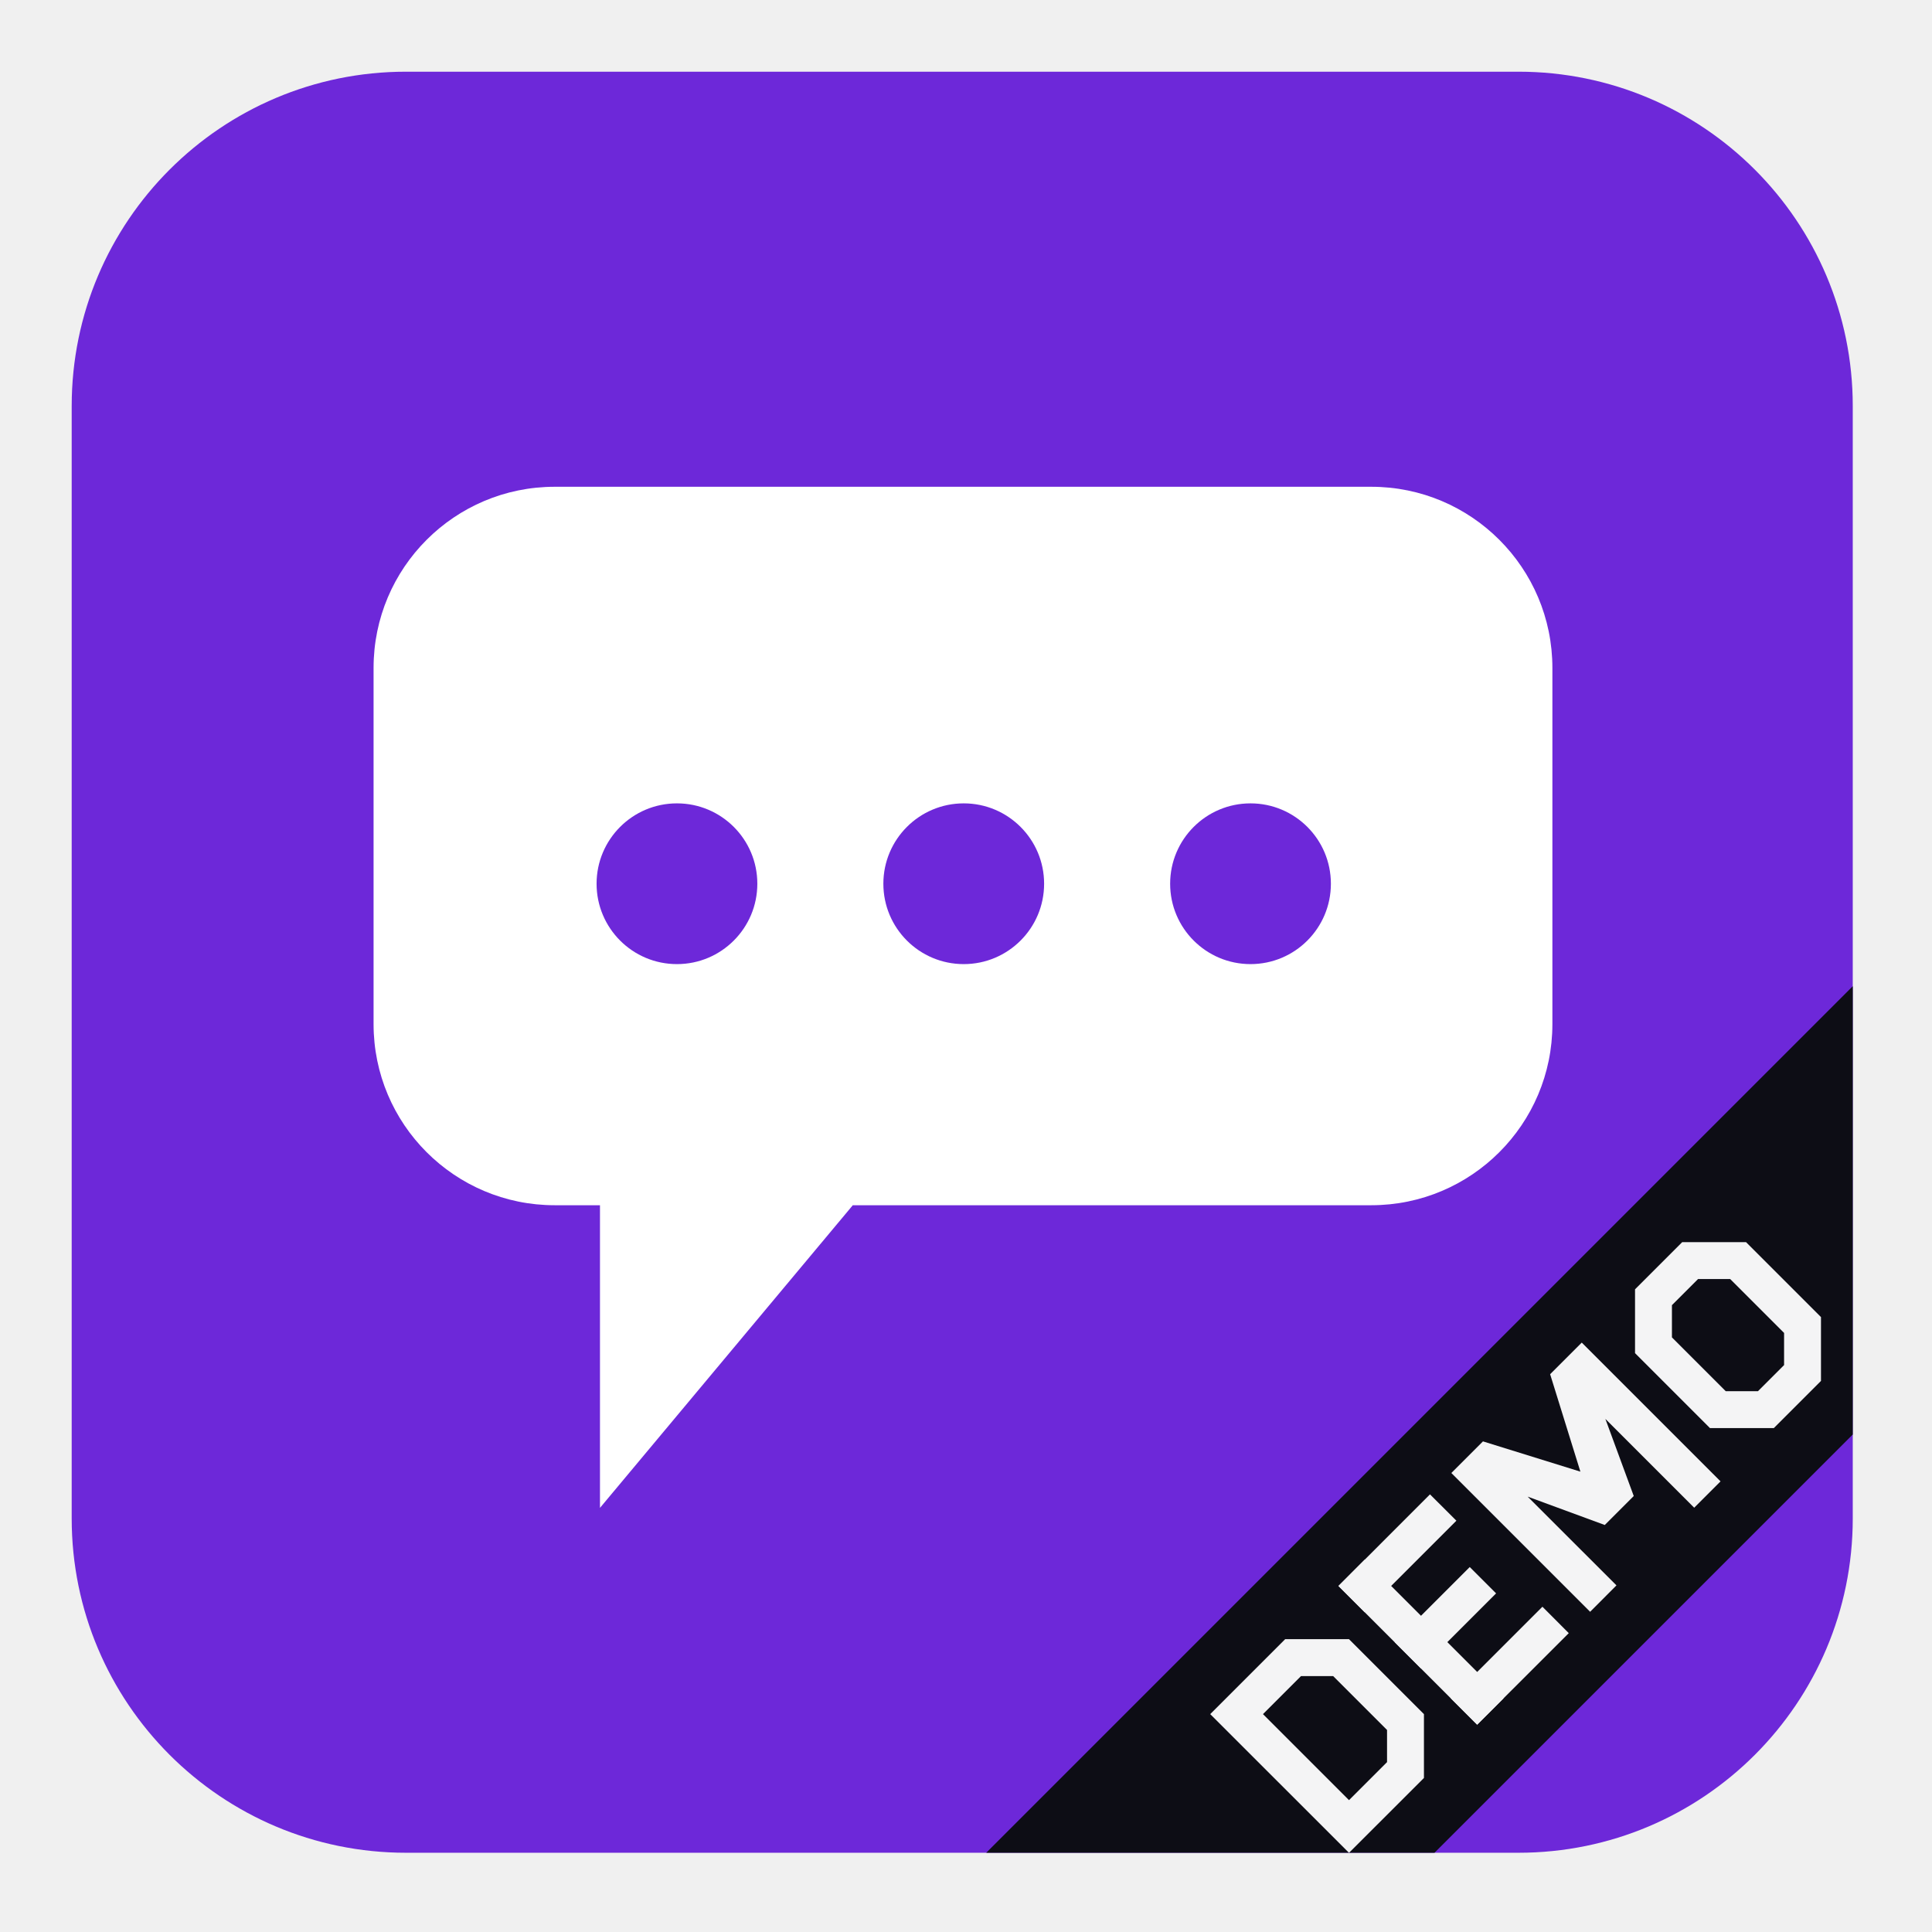
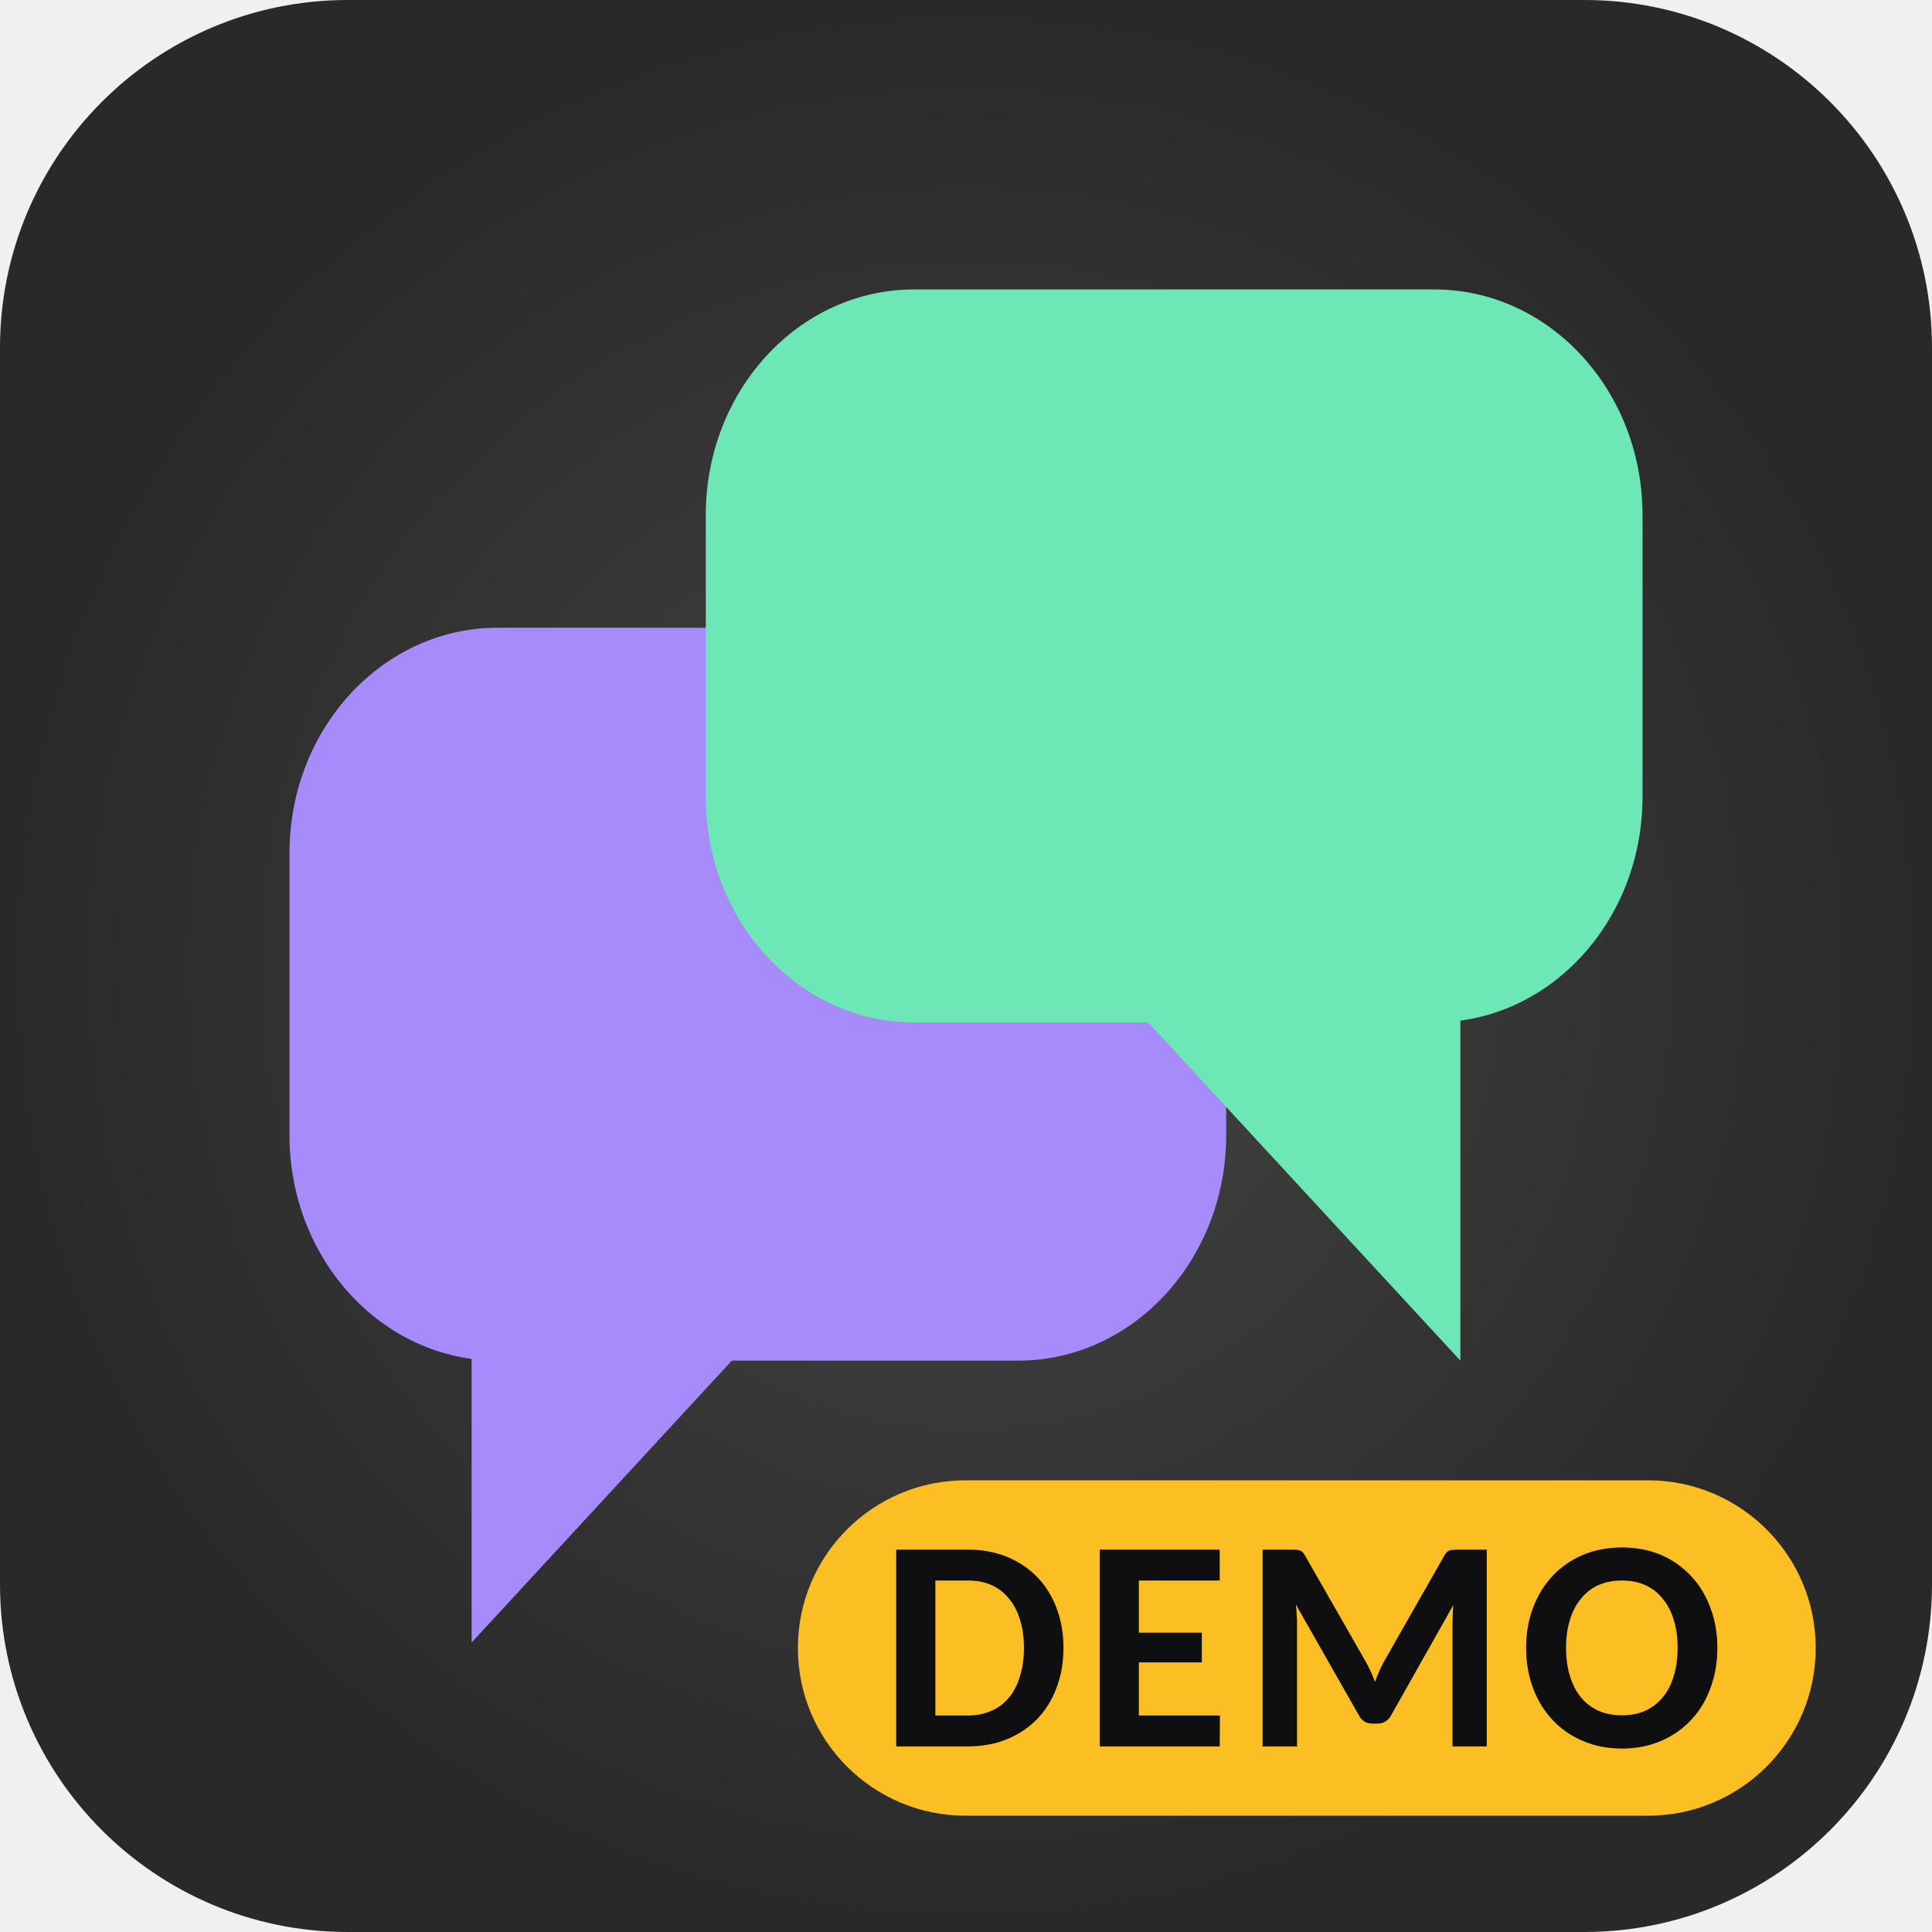
- <svg xmlns="http://www.w3.org/2000/svg" viewBox="0 0 256 256">
-   <rect x="9.5" y="9.5" width="236.0" height="236.0" rx="44.3" fill="#6D28D9" />
-   <rect x="49.5" y="64.5" width="156.2" height="95.2" rx="24.0" fill="#FFFFFF" />
-   <polygon points="79.50,140.00 79.50,199.80 113.00,159.70" fill="#FFFFFF" />
-   <circle cx="89.7" cy="117.1" r="10.65" fill="#6D28D9" />
-   <circle cx="127.7" cy="117.1" r="10.65" fill="#6D28D9" />
-   <circle cx="165.7" cy="117.1" r="10.65" fill="#6D28D9" />
-   <polygon points="245.50,130.68 245.50,190.08 190.08,245.50 130.68,245.50" fill="#0D0D15" />
-   <polygon points="160.36,227.13 170.29,217.20 178.75,217.20 188.68,227.13 188.68,235.59 178.75,245.51" fill="#F4F4F5" />
-   <polygon points="167.35,227.13 172.39,222.09 176.65,222.09 183.79,229.23 183.79,233.49 178.75,238.53" fill="#0D0D15" />
-   <polygon points="177.35,210.15 189.48,198.01 192.98,201.50 180.84,213.64" fill="#F4F4F5" />
-   <polygon points="184.80,217.59 194.75,207.64 198.24,211.13 188.29,221.08" fill="#F4F4F5" />
-   <polygon points="192.24,225.04 204.38,212.90 207.87,216.40 195.73,228.53" fill="#F4F4F5" />
-   <polygon points="177.35,210.15 180.84,206.65 199.23,225.04 195.73,228.53" fill="#F4F4F5" />
-   <polygon points="192.31,195.18 196.50,190.99 209.41,195.00 205.40,182.09 209.59,177.90 227.98,196.29 224.49,199.78 212.72,188.01 216.48,198.23 212.64,202.07 202.42,198.31 214.19,210.07 210.70,213.57" fill="#F4F4F5" />
-   <polygon points="216.65,170.84 222.90,164.59 231.36,164.59 241.29,174.52 241.29,182.98 235.04,189.23 226.58,189.23 216.65,179.30" fill="#F4F4F5" />
-   <polygon points="221.54,172.94 225.00,169.48 229.26,169.48 236.40,176.62 236.40,180.88 232.94,184.34 228.67,184.34 221.54,177.21" fill="#0D0D15" />
+ <svg xmlns="http://www.w3.org/2000/svg" viewBox="0 0 864 864" role="img" aria-label="Conversation Simulator Demo">
+   <defs>
+     <radialGradient id="csi-radial-gradient-1" cx="432" cy="432" r="432" gradientUnits="userSpaceOnUse">
+       <stop offset="0" stop-color="#454545" />
+       <stop offset="1" stop-color="#292929" />
+     </radialGradient>
+     <clipPath id="csi-shape">
+       <rect width="864" height="864" rx="155.52" />
+     </clipPath>
+   </defs>
+   <g clip-path="url(#csi-shape)">
+     <rect fill="url(#csi-radial-gradient-1)" x="0" y="0" width="864" height="864" />
+     <path fill="#a78bfa" d="M222.547 280.722 L455.273 280.722 C506.685 280.722 548.363 325.875 548.363 381.574 L548.363 507.639 C548.363 563.338 506.685 608.491 455.273 608.491 L222.547 608.491 C171.135 608.491 129.457 563.338 129.457 507.639 L129.457 381.574 C129.457 325.875 171.135 280.722 222.547 280.722 Z" />
+     <polygon fill="#a78bfa" points="210.911,558.065 210.911,734.557 373.819,558.065" />
+     <path fill="#6ee7b7" d="M408.727 129.443 L641.453 129.443 C692.865 129.443 734.543 174.596 734.543 230.296 L734.543 356.361 C734.543 412.06 692.865 457.213 641.453 457.213 L408.727 457.213 C357.315 457.213 315.637 412.06 315.637 356.361 L315.637 230.296 C315.637 174.596 357.315 129.443 408.727 129.443 Z" />
+     <polygon fill="#6ee7b7" points="653.089,432 653.089,608.491 490.181,432" />
+     <rect x="356.82" y="662" width="455.18" height="150" rx="75" fill="#FBBF24" />
+     <path transform="translate(393.138 781) scale(88)" fill="#0F0F11" d="M0.937 -0.501Q0.937 -0.391 0.902 -0.299Q0.868 -0.206 0.804 -0.14Q0.74 -0.074 0.651 -0.037Q0.561 0 0.452 0H0.087V-1H0.452Q0.561 -1 0.651 -0.963Q0.74 -0.926 0.804 -0.86Q0.868 -0.794 0.902 -0.702Q0.937 -0.61 0.937 -0.501ZM0.736 -0.501Q0.736 -0.581 0.716 -0.644Q0.697 -0.707 0.66 -0.751Q0.624 -0.796 0.571 -0.82Q0.518 -0.843 0.452 -0.843H0.286V-0.157H0.452Q0.518 -0.157 0.571 -0.181Q0.624 -0.204 0.66 -0.248Q0.697 -0.293 0.716 -0.357Q0.736 -0.42 0.736 -0.501ZM1.731 -1V-0.843H1.32V-0.578H1.64V-0.427H1.32V-0.157H1.732L1.731 0H1.121V-1ZM2.475 -0.427Q2.501 -0.38 2.52 -0.328Q2.53 -0.355 2.541 -0.38Q2.551 -0.405 2.564 -0.428L2.872 -0.969Q2.878 -0.98 2.885 -0.987Q2.891 -0.993 2.899 -0.996Q2.906 -0.999 2.916 -0.999Q2.926 -1 2.938 -1H3.088V0H2.914V-0.626Q2.914 -0.646 2.915 -0.67Q2.916 -0.694 2.918 -0.718L2.603 -0.16Q2.579 -0.116 2.534 -0.116H2.506Q2.46 -0.116 2.437 -0.16L2.118 -0.721Q2.121 -0.696 2.122 -0.671Q2.124 -0.647 2.124 -0.626V0H1.949V-1H2.099Q2.112 -1 2.121 -0.999Q2.131 -0.999 2.138 -0.996Q2.146 -0.993 2.153 -0.986Q2.159 -0.98 2.165 -0.969L2.475 -0.427ZM4.26 -0.501Q4.26 -0.391 4.225 -0.297Q4.191 -0.203 4.127 -0.135Q4.063 -0.066 3.974 -0.028Q3.884 0.011 3.775 0.011Q3.666 0.011 3.576 -0.028Q3.486 -0.066 3.422 -0.135Q3.358 -0.203 3.323 -0.297Q3.288 -0.391 3.288 -0.501Q3.288 -0.61 3.323 -0.704Q3.358 -0.797 3.422 -0.866Q3.486 -0.934 3.576 -0.973Q3.666 -1.011 3.775 -1.011Q3.884 -1.011 3.974 -0.973Q4.063 -0.934 4.127 -0.865Q4.191 -0.797 4.225 -0.703Q4.26 -0.61 4.26 -0.501ZM4.058 -0.501Q4.058 -0.581 4.038 -0.644Q4.019 -0.707 3.982 -0.751Q3.946 -0.796 3.893 -0.82Q3.841 -0.843 3.775 -0.843Q3.709 -0.843 3.656 -0.82Q3.603 -0.796 3.567 -0.751Q3.53 -0.707 3.511 -0.644Q3.491 -0.581 3.491 -0.501Q3.491 -0.42 3.511 -0.357Q3.53 -0.293 3.567 -0.249Q3.603 -0.205 3.656 -0.181Q3.709 -0.158 3.775 -0.158Q3.841 -0.158 3.893 -0.181Q3.946 -0.205 3.982 -0.249Q4.019 -0.293 4.038 -0.357Q4.058 -0.42 4.058 -0.501Z" />
+   </g>
</svg>
